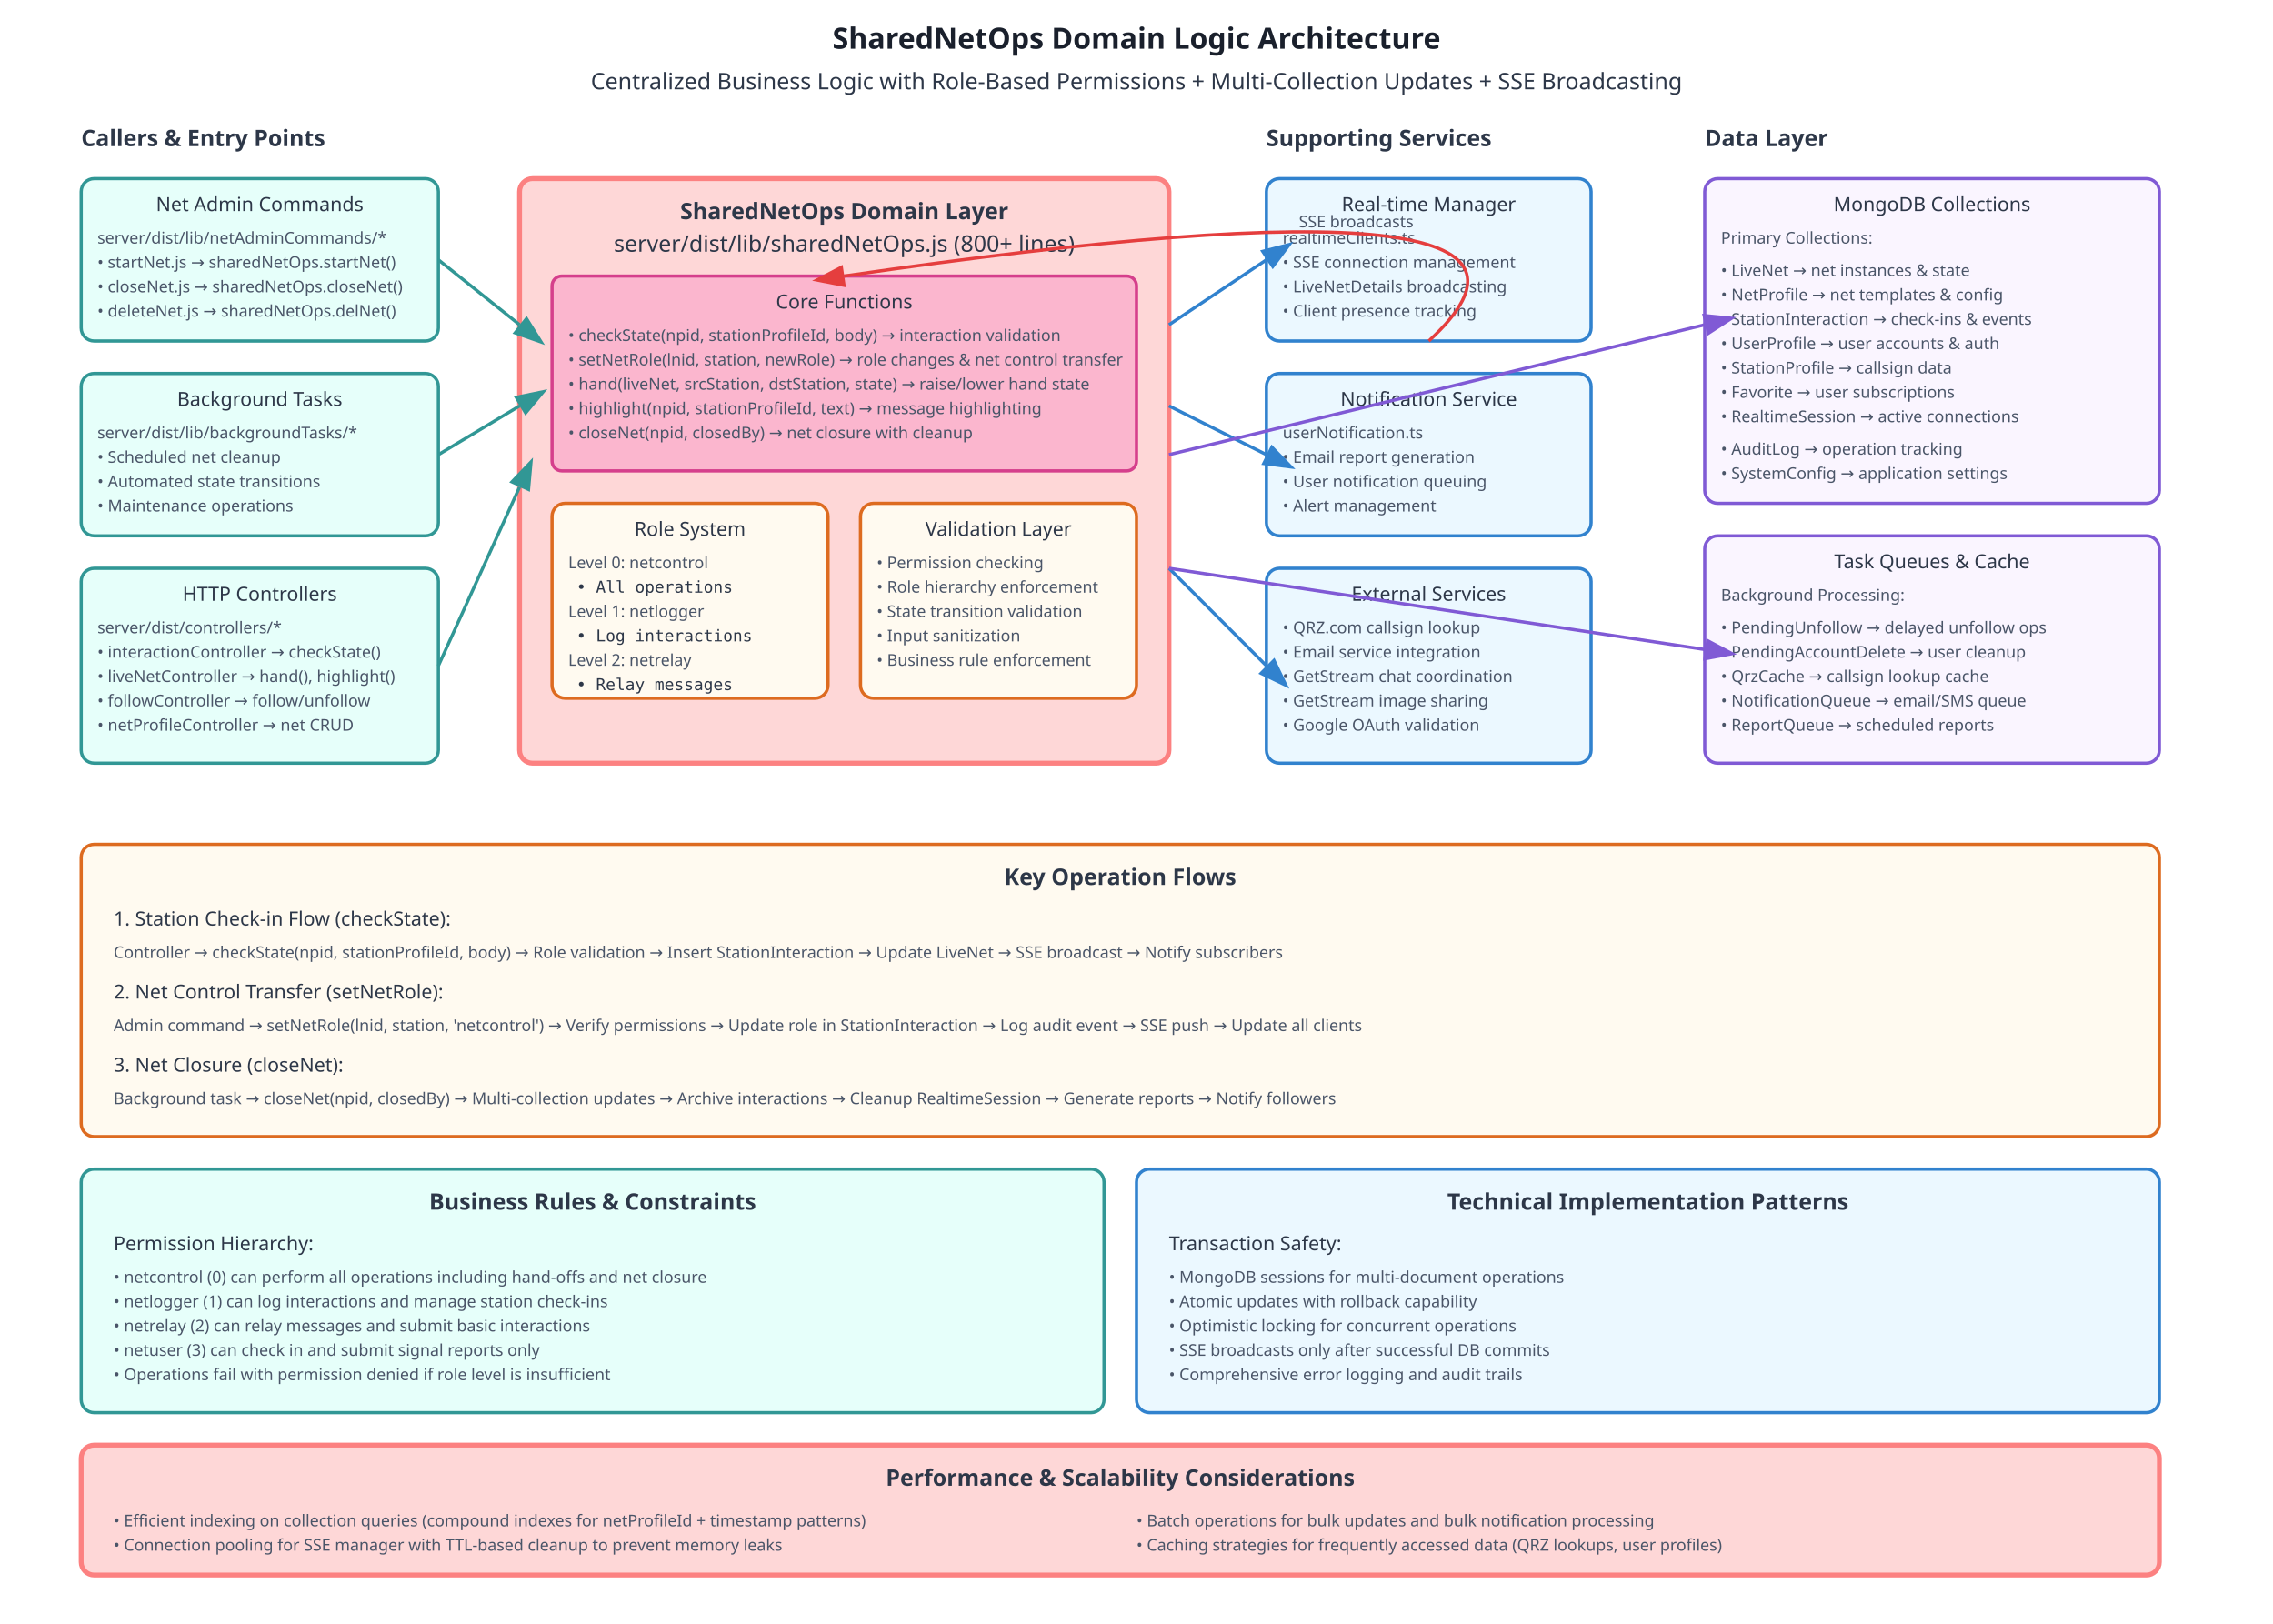
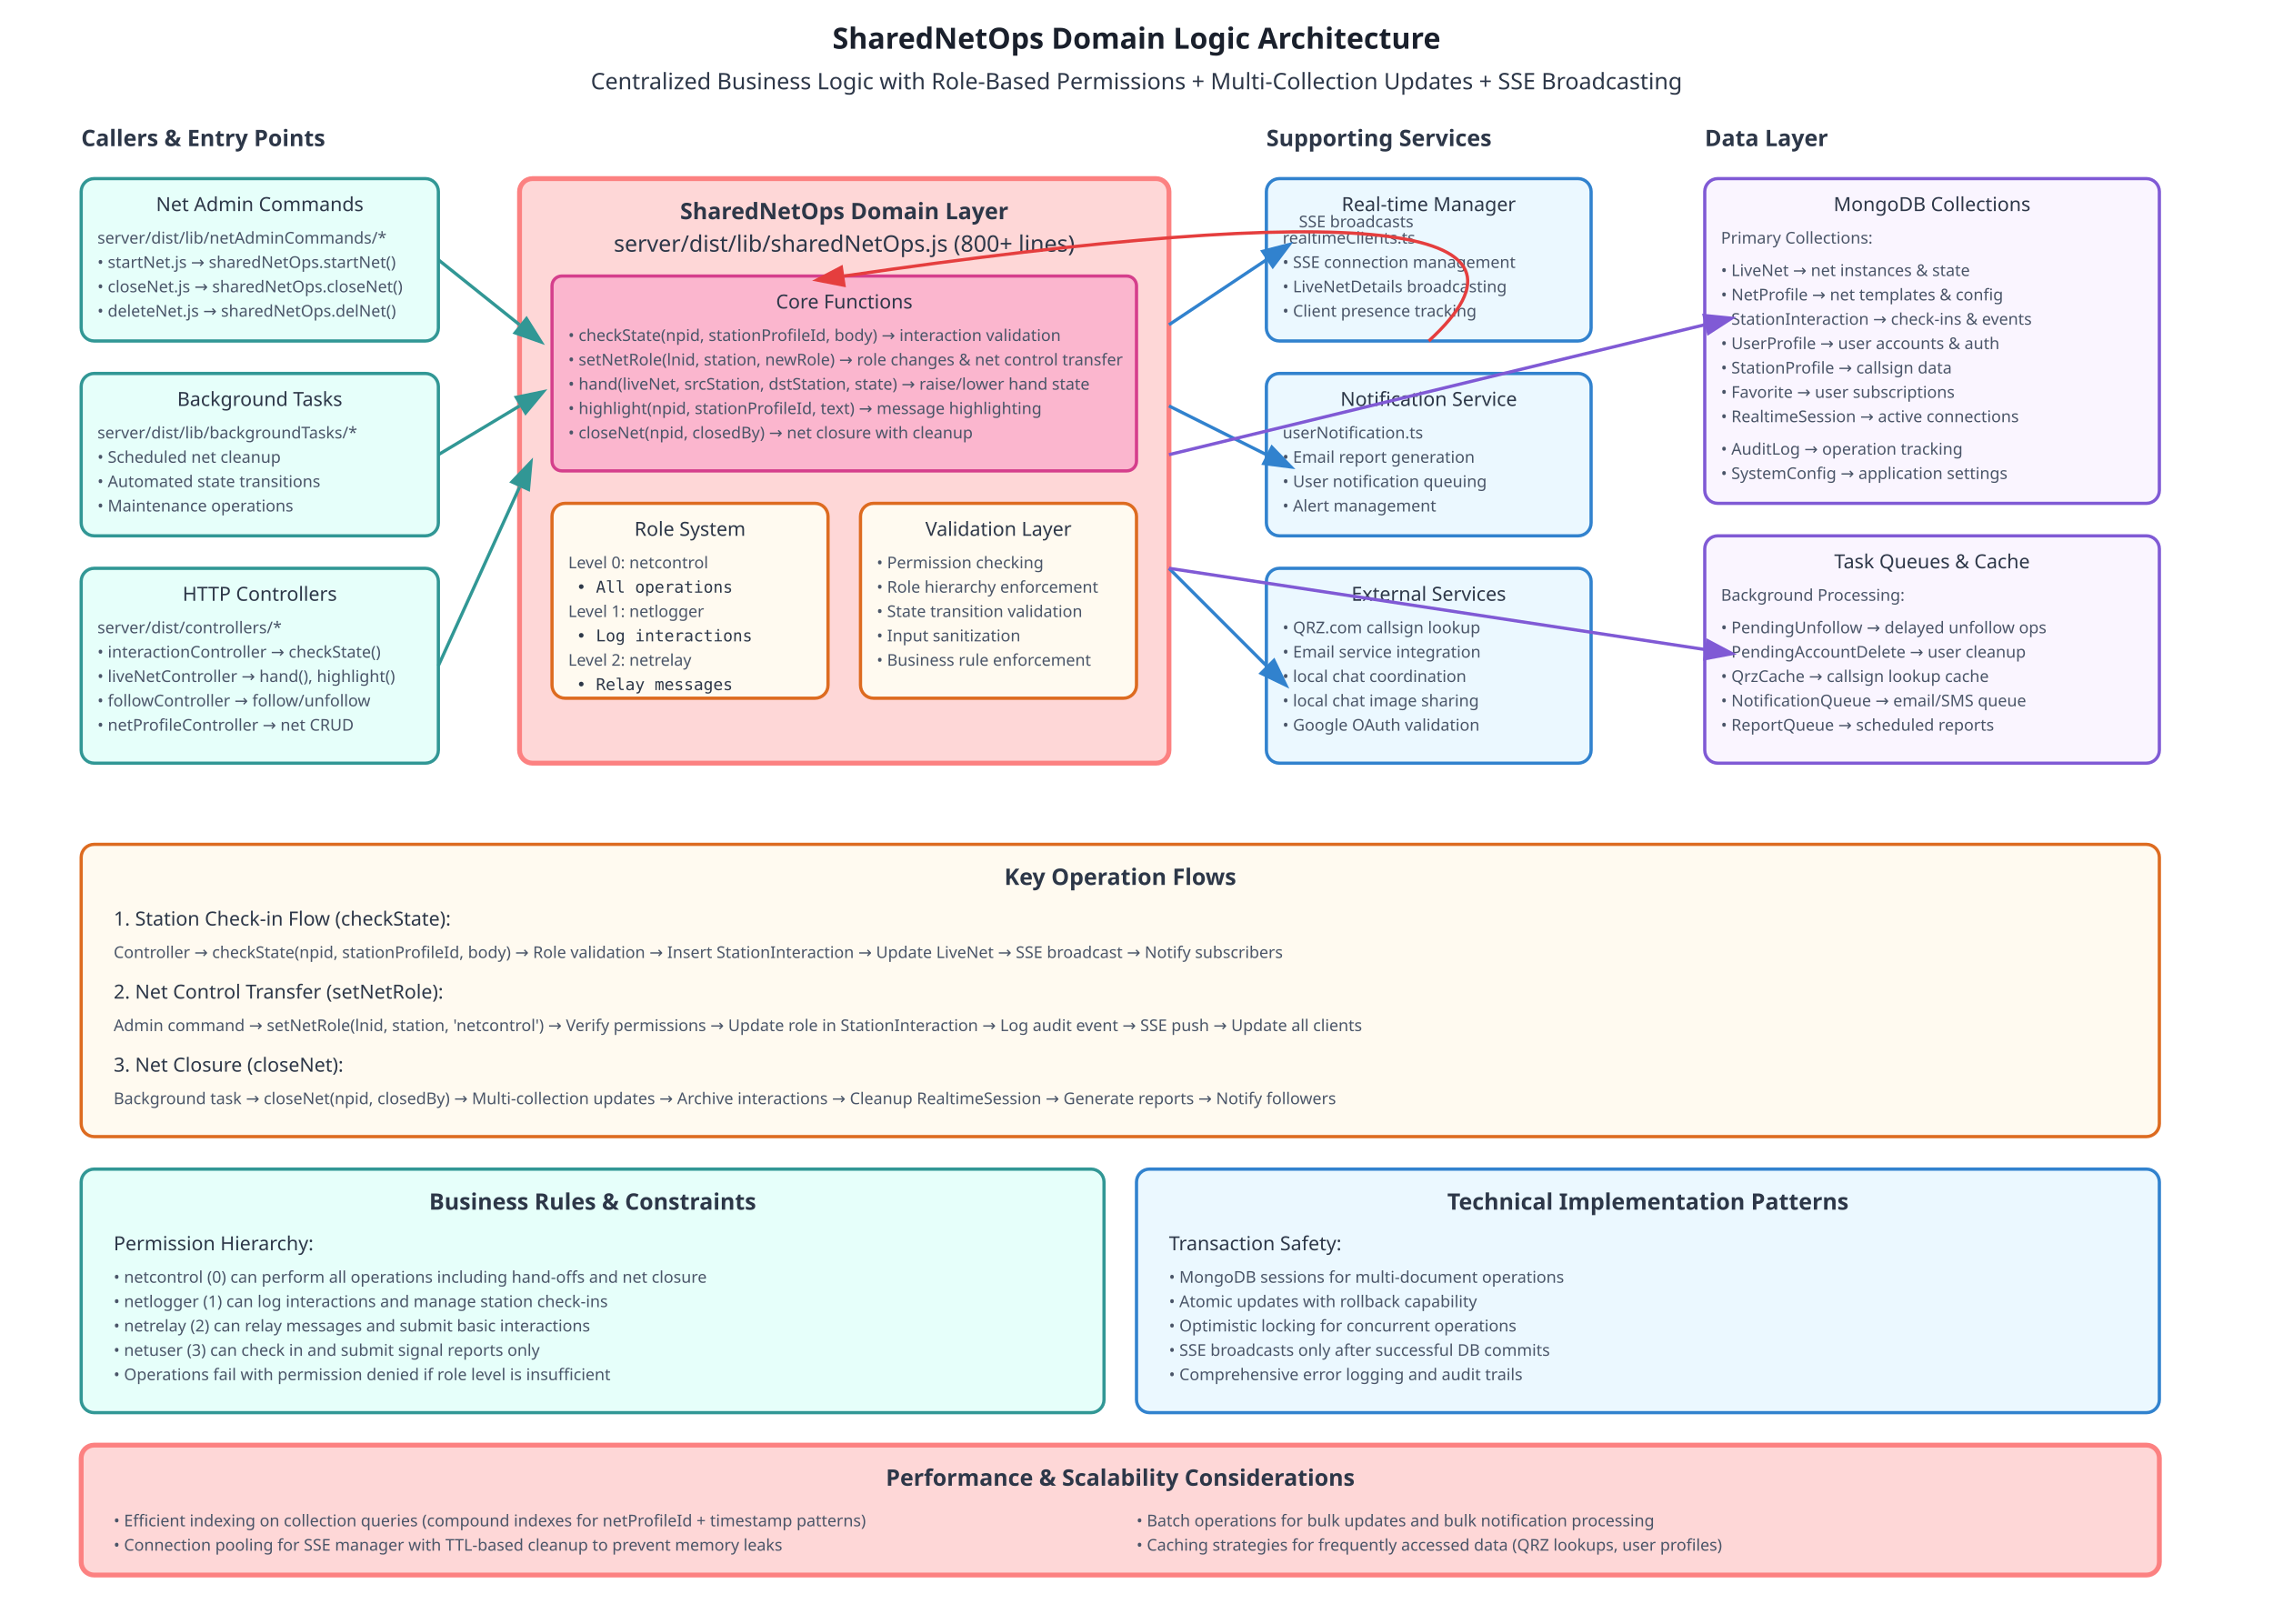
<svg xmlns="http://www.w3.org/2000/svg" viewBox="0 0 1400 1000">
  <defs>
    <style>
      .title {
        font: bold 18px sans-serif;
        fill: #1a202c;
      }

      .subtitle {
        font: 14px sans-serif;
        fill: #2d3748;
      }

      .section-title {
        font: bold 14px sans-serif;
        fill: #2d3748;
      }

      .label {
        font: 12px sans-serif;
        fill: #2d3748;
      }

      .small-label {
        font: 10px sans-serif;
        fill: #4a5568;
      }

      .code {
        font: 10px monospace;
        fill: #2d3748;
      }

      .caller-box {
        fill: #e6fffa;
        stroke: #319795;
        stroke-width: 2;
        rx: 8;
      }

      .domain-box {
        fill: #fed7d7;
        stroke: #fc8181;
        stroke-width: 3;
        rx: 8;
      }

      .core-box {
        fill: #fbb6ce;
        stroke: #d53f8c;
        stroke-width: 2;
        rx: 6;
      }

      .service-box {
        fill: #ebf8ff;
        stroke: #3182ce;
        stroke-width: 2;
        rx: 8;
      }

      .data-box {
        fill: #faf5ff;
        stroke: #805ad5;
        stroke-width: 2;
        rx: 8;
      }

      .role-box {
        fill: #fffaf0;
        stroke: #dd6b20;
        stroke-width: 2;
        rx: 8;
      }

      .call-arrow {
        fill: none;
        stroke: #319795;
        stroke-width: 2;
        marker-end: url(#teal-arrow);
      }

      .service-arrow {
        fill: none;
        stroke: #3182ce;
        stroke-width: 2;
        marker-end: url(#blue-arrow);
      }

      .data-arrow {
        fill: none;
        stroke: #805ad5;
        stroke-width: 2;
        marker-end: url(#purple-arrow);
      }

      .broadcast-arrow {
        fill: none;
        stroke: #e53e3e;
        stroke-width: 2;
        marker-end: url(#red-arrow);
      }
    </style>
    <defs>
      <marker id="teal-arrow" markerWidth="10" markerHeight="7" refX="0" refY="3.5" orient="auto">
        <polygon points="0 0, 10 3.5, 0 7" fill="#319795" />
      </marker>
      <marker id="blue-arrow" markerWidth="10" markerHeight="7" refX="0" refY="3.5" orient="auto">
        <polygon points="0 0, 10 3.5, 0 7" fill="#3182ce" />
      </marker>
      <marker id="purple-arrow" markerWidth="10" markerHeight="7" refX="0" refY="3.5" orient="auto">
        <polygon points="0 0, 10 3.5, 0 7" fill="#805ad5" />
      </marker>
      <marker id="red-arrow" markerWidth="10" markerHeight="7" refX="0" refY="3.5" orient="auto">
        <polygon points="0 0, 10 3.5, 0 7" fill="#e53e3e" />
      </marker>
    </defs>
  </defs>
  <text x="700" y="30" class="title" text-anchor="middle">SharedNetOps Domain Logic Architecture</text>
  <text x="700" y="55" class="subtitle" text-anchor="middle">Centralized Business Logic with Role-Based Permissions + Multi-Collection Updates + SSE Broadcasting</text>
  <text x="50" y="90" class="section-title">Callers &amp; Entry Points</text>
  <rect x="50" y="110" width="220" height="100" class="caller-box" />
  <text x="160" y="130" class="label" text-anchor="middle">Net Admin Commands</text>
  <text x="60" y="150" class="small-label">server/dist/lib/netAdminCommands/*</text>
  <text x="60" y="165" class="small-label">• startNet.js → sharedNetOps.startNet()</text>
  <text x="60" y="180" class="small-label">• closeNet.js → sharedNetOps.closeNet()</text>
  <text x="60" y="195" class="small-label">• deleteNet.js → sharedNetOps.delNet()</text>
  <rect x="50" y="230" width="220" height="100" class="caller-box" />
  <text x="160" y="250" class="label" text-anchor="middle">Background Tasks</text>
  <text x="60" y="270" class="small-label">server/dist/lib/backgroundTasks/*</text>
  <text x="60" y="285" class="small-label">• Scheduled net cleanup</text>
  <text x="60" y="300" class="small-label">• Automated state transitions</text>
  <text x="60" y="315" class="small-label">• Maintenance operations</text>
  <rect x="50" y="350" width="220" height="120" class="caller-box" />
  <text x="160" y="370" class="label" text-anchor="middle">HTTP Controllers</text>
  <text x="60" y="390" class="small-label">server/dist/controllers/*</text>
  <text x="60" y="405" class="small-label">• interactionController → checkState()</text>
  <text x="60" y="420" class="small-label">• liveNetController → hand(), highlight()</text>
  <text x="60" y="435" class="small-label">• followController → follow/unfollow</text>
  <text x="60" y="450" class="small-label">• netProfileController → net CRUD</text>
  <rect x="320" y="110" width="400" height="360" class="domain-box" />
  <text x="520" y="135" class="section-title" text-anchor="middle">SharedNetOps Domain Layer</text>
  <text x="520" y="155" class="subtitle" text-anchor="middle">server/dist/lib/sharedNetOps.js (800+ lines)</text>
  <rect x="340" y="170" width="360" height="120" class="core-box" />
  <text x="520" y="190" class="label" text-anchor="middle">Core Functions</text>
  <text x="350" y="210" class="small-label">• checkState(npid, stationProfileId, body) → interaction validation</text>
  <text x="350" y="225" class="small-label">• setNetRole(lnid, station, newRole) → role changes &amp; net control transfer</text>
  <text x="350" y="240" class="small-label">• hand(liveNet, srcStation, dstStation, state) → raise/lower hand state</text>
  <text x="350" y="255" class="small-label">• highlight(npid, stationProfileId, text) → message highlighting</text>
  <text x="350" y="270" class="small-label">• closeNet(npid, closedBy) → net closure with cleanup</text>
  <rect x="340" y="310" width="170" height="120" class="role-box" />
  <text x="425" y="330" class="label" text-anchor="middle">Role System</text>
  <text x="350" y="350" class="small-label">Level 0: netcontrol</text>
  <text x="355" y="365" class="code">• All operations</text>
  <text x="350" y="380" class="small-label">Level 1: netlogger</text>
  <text x="355" y="395" class="code">• Log interactions</text>
  <text x="350" y="410" class="small-label">Level 2: netrelay</text>
  <text x="355" y="425" class="code">• Relay messages</text>
  <rect x="530" y="310" width="170" height="120" class="role-box" />
  <text x="615" y="330" class="label" text-anchor="middle">Validation Layer</text>
  <text x="540" y="350" class="small-label">• Permission checking</text>
  <text x="540" y="365" class="small-label">• Role hierarchy enforcement</text>
  <text x="540" y="380" class="small-label">• State transition validation</text>
  <text x="540" y="395" class="small-label">• Input sanitization</text>
  <text x="540" y="410" class="small-label">• Business rule enforcement</text>
  <text x="780" y="90" class="section-title">Supporting Services</text>
  <rect x="780" y="110" width="200" height="100" class="service-box" />
  <text x="880" y="130" class="label" text-anchor="middle">Real-time Manager</text>
  <text x="790" y="150" class="small-label">realtimeClients.ts</text>
  <text x="790" y="165" class="small-label">• SSE connection management</text>
  <text x="790" y="180" class="small-label">• LiveNetDetails broadcasting</text>
  <text x="790" y="195" class="small-label">• Client presence tracking</text>
  <rect x="780" y="230" width="200" height="100" class="service-box" />
  <text x="880" y="250" class="label" text-anchor="middle">Notification Service</text>
  <text x="790" y="270" class="small-label">userNotification.ts</text>
  <text x="790" y="285" class="small-label">• Email report generation</text>
  <text x="790" y="300" class="small-label">• User notification queuing</text>
  <text x="790" y="315" class="small-label">• Alert management</text>
  <rect x="780" y="350" width="200" height="120" class="service-box" />
  <text x="880" y="370" class="label" text-anchor="middle">External Services</text>
  <text x="790" y="390" class="small-label">• QRZ.com callsign lookup</text>
  <text x="790" y="405" class="small-label">• Email service integration</text>
-   <text x="790" y="420" class="small-label">• GetStream chat coordination</text>
-   <text x="790" y="435" class="small-label">• GetStream image sharing</text>
+   <text x="790" y="420" class="small-label">• local chat coordination</text>
+   <text x="790" y="435" class="small-label">• local chat image sharing</text>
  <text x="790" y="450" class="small-label">• Google OAuth validation</text>
  <text x="1050" y="90" class="section-title">Data Layer</text>
  <rect x="1050" y="110" width="280" height="200" class="data-box" />
  <text x="1190" y="130" class="label" text-anchor="middle">MongoDB Collections</text>
  <text x="1060" y="150" class="small-label">Primary Collections:</text>
  <text x="1060" y="170" class="small-label">• LiveNet → net instances &amp; state</text>
  <text x="1060" y="185" class="small-label">• NetProfile → net templates &amp; config</text>
  <text x="1060" y="200" class="small-label">• StationInteraction → check-ins &amp; events</text>
  <text x="1060" y="215" class="small-label">• UserProfile → user accounts &amp; auth</text>
  <text x="1060" y="230" class="small-label">• StationProfile → callsign data</text>
  <text x="1060" y="245" class="small-label">• Favorite → user subscriptions</text>
  <text x="1060" y="260" class="small-label">• RealtimeSession → active connections</text>
  <text x="1060" y="280" class="small-label">• AuditLog → operation tracking</text>
  <text x="1060" y="295" class="small-label">• SystemConfig → application settings</text>
  <rect x="1050" y="330" width="280" height="140" class="data-box" />
  <text x="1190" y="350" class="label" text-anchor="middle">Task Queues &amp; Cache</text>
  <text x="1060" y="370" class="small-label">Background Processing:</text>
  <text x="1060" y="390" class="small-label">• PendingUnfollow → delayed unfollow ops</text>
  <text x="1060" y="405" class="small-label">• PendingAccountDelete → user cleanup</text>
  <text x="1060" y="420" class="small-label">• QrzCache → callsign lookup cache</text>
  <text x="1060" y="435" class="small-label">• NotificationQueue → email/SMS queue</text>
  <text x="1060" y="450" class="small-label">• ReportQueue → scheduled reports</text>
  <line x1="270" y1="160" x2="320" y2="200" class="call-arrow" />
  <line x1="270" y1="280" x2="320" y2="250" class="call-arrow" />
  <line x1="270" y1="410" x2="320" y2="300" class="call-arrow" />
  <line x1="720" y1="200" x2="780" y2="160" class="service-arrow" />
  <line x1="720" y1="250" x2="780" y2="280" class="service-arrow" />
  <line x1="720" y1="350" x2="780" y2="410" class="service-arrow" />
  <line x1="720" y1="280" x2="1050" y2="200" class="data-arrow" />
  <line x1="720" y1="350" x2="1050" y2="400" class="data-arrow" />
  <path d="M 880 210 Q 1000 100 520 170" class="broadcast-arrow" fill="none" />
  <text x="800" y="140" class="small-label">SSE broadcasts</text>
  <rect x="50" y="520" width="1280" height="180" class="role-box" />
  <text x="690" y="545" class="section-title" text-anchor="middle">Key Operation Flows</text>
  <text x="70" y="570" class="label">1. Station Check-in Flow (checkState):</text>
  <text x="70" y="590" class="small-label">Controller → checkState(npid, stationProfileId, body) → Role validation → Insert StationInteraction → Update LiveNet → SSE broadcast → Notify subscribers</text>
  <text x="70" y="615" class="label">2. Net Control Transfer (setNetRole):</text>
  <text x="70" y="635" class="small-label">Admin command → setNetRole(lnid, station, 'netcontrol') → Verify permissions → Update role in StationInteraction → Log audit event → SSE push → Update all clients</text>
  <text x="70" y="660" class="label">3. Net Closure (closeNet):</text>
  <text x="70" y="680" class="small-label">Background task → closeNet(npid, closedBy) → Multi-collection updates → Archive interactions → Cleanup RealtimeSession → Generate reports → Notify followers</text>
  <rect x="50" y="720" width="630" height="150" class="caller-box" />
  <text x="365" y="745" class="section-title" text-anchor="middle">Business Rules &amp; Constraints</text>
  <text x="70" y="770" class="label">Permission Hierarchy:</text>
  <text x="70" y="790" class="small-label">• netcontrol (0) can perform all operations including hand-offs and net closure</text>
  <text x="70" y="805" class="small-label">• netlogger (1) can log interactions and manage station check-ins</text>
  <text x="70" y="820" class="small-label">• netrelay (2) can relay messages and submit basic interactions</text>
  <text x="70" y="835" class="small-label">• netuser (3) can check in and submit signal reports only</text>
  <text x="70" y="850" class="small-label">• Operations fail with permission denied if role level is insufficient</text>
  <rect x="700" y="720" width="630" height="150" class="service-box" />
  <text x="1015" y="745" class="section-title" text-anchor="middle">Technical Implementation Patterns</text>
  <text x="720" y="770" class="label">Transaction Safety:</text>
  <text x="720" y="790" class="small-label">• MongoDB sessions for multi-document operations</text>
  <text x="720" y="805" class="small-label">• Atomic updates with rollback capability</text>
  <text x="720" y="820" class="small-label">• Optimistic locking for concurrent operations</text>
  <text x="720" y="835" class="small-label">• SSE broadcasts only after successful DB commits</text>
  <text x="720" y="850" class="small-label">• Comprehensive error logging and audit trails</text>
  <rect x="50" y="890" width="1280" height="80" class="domain-box" />
  <text x="690" y="915" class="section-title" text-anchor="middle">Performance &amp; Scalability Considerations</text>
  <text x="70" y="940" class="small-label">• Efficient indexing on collection queries (compound indexes for netProfileId + timestamp patterns)</text>
  <text x="70" y="955" class="small-label">• Connection pooling for SSE manager with TTL-based cleanup to prevent memory leaks</text>
  <text x="700" y="940" class="small-label">• Batch operations for bulk updates and bulk notification processing</text>
  <text x="700" y="955" class="small-label">• Caching strategies for frequently accessed data (QRZ lookups, user profiles)</text>
</svg>
